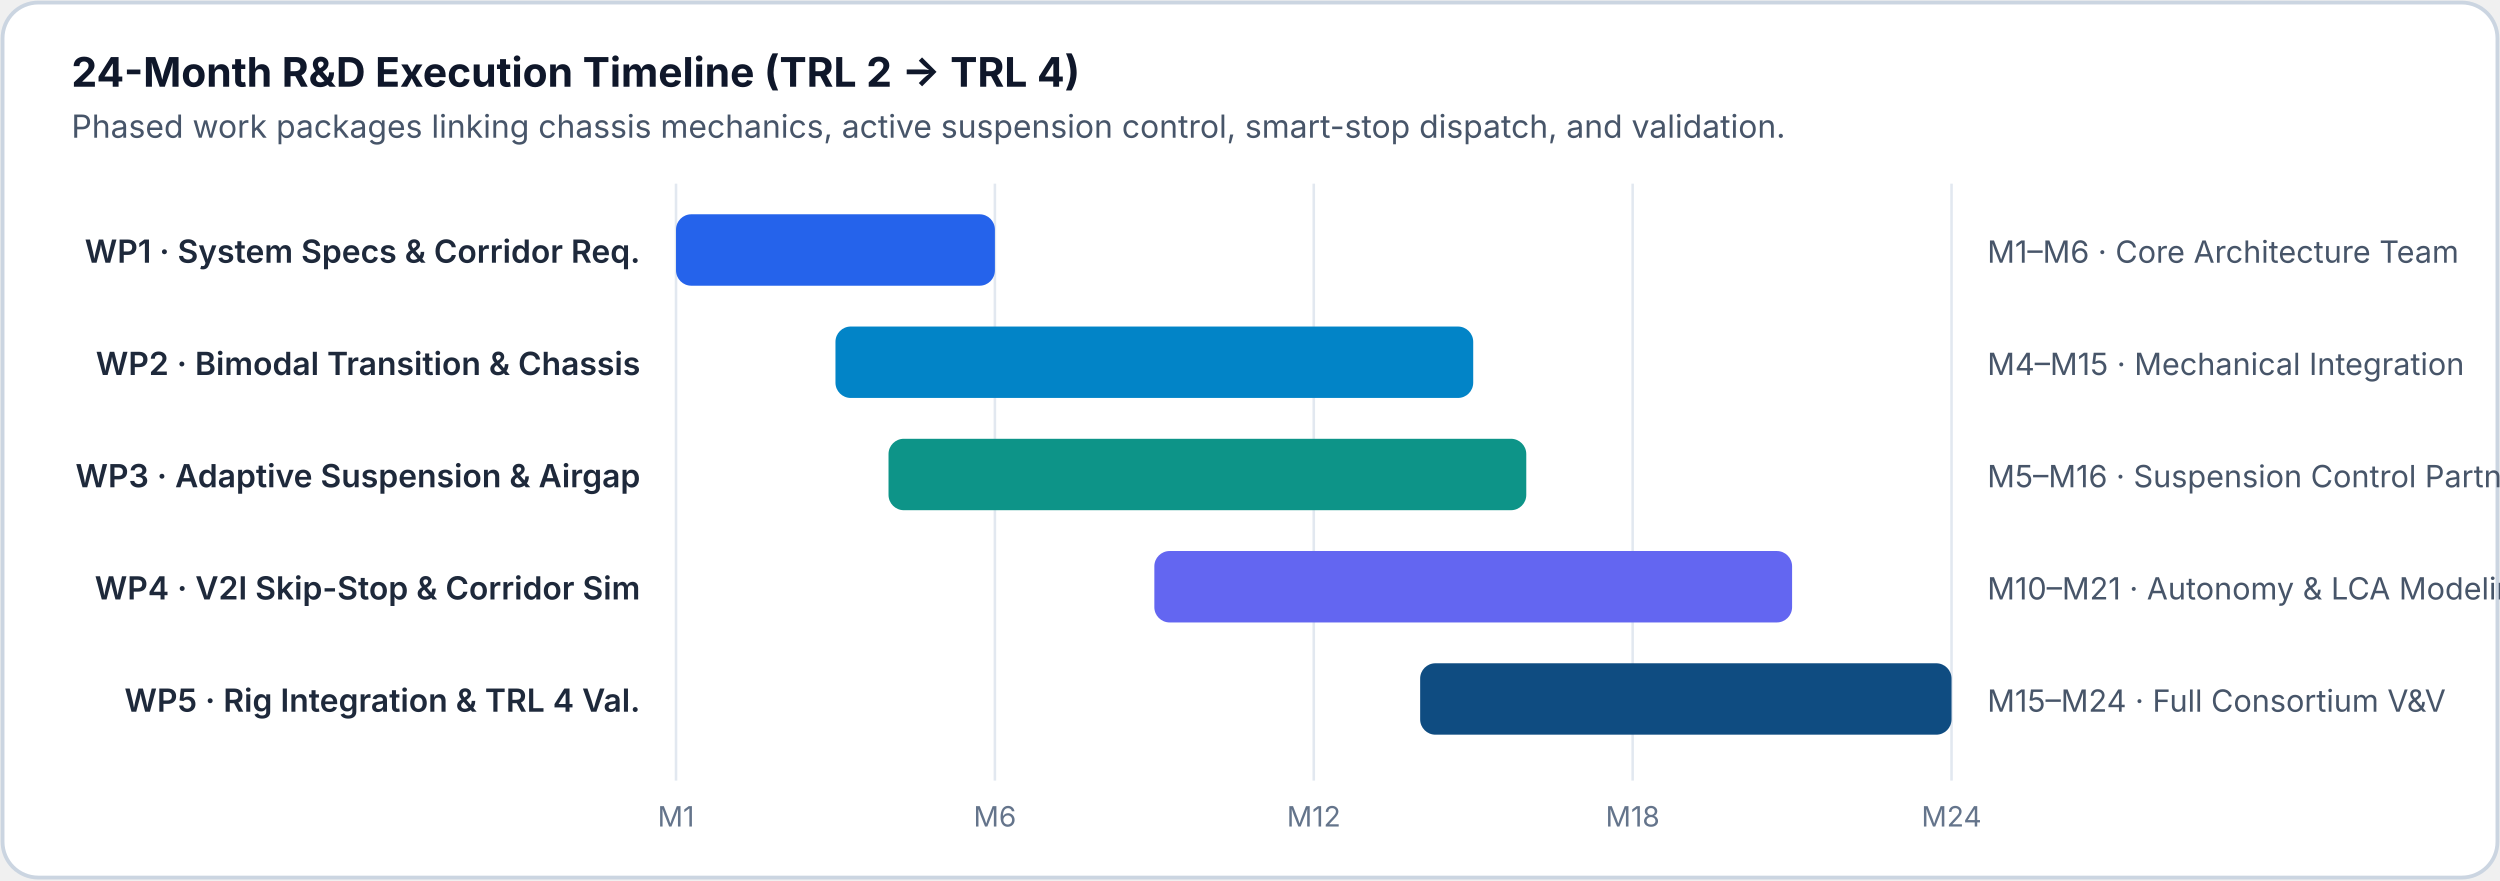
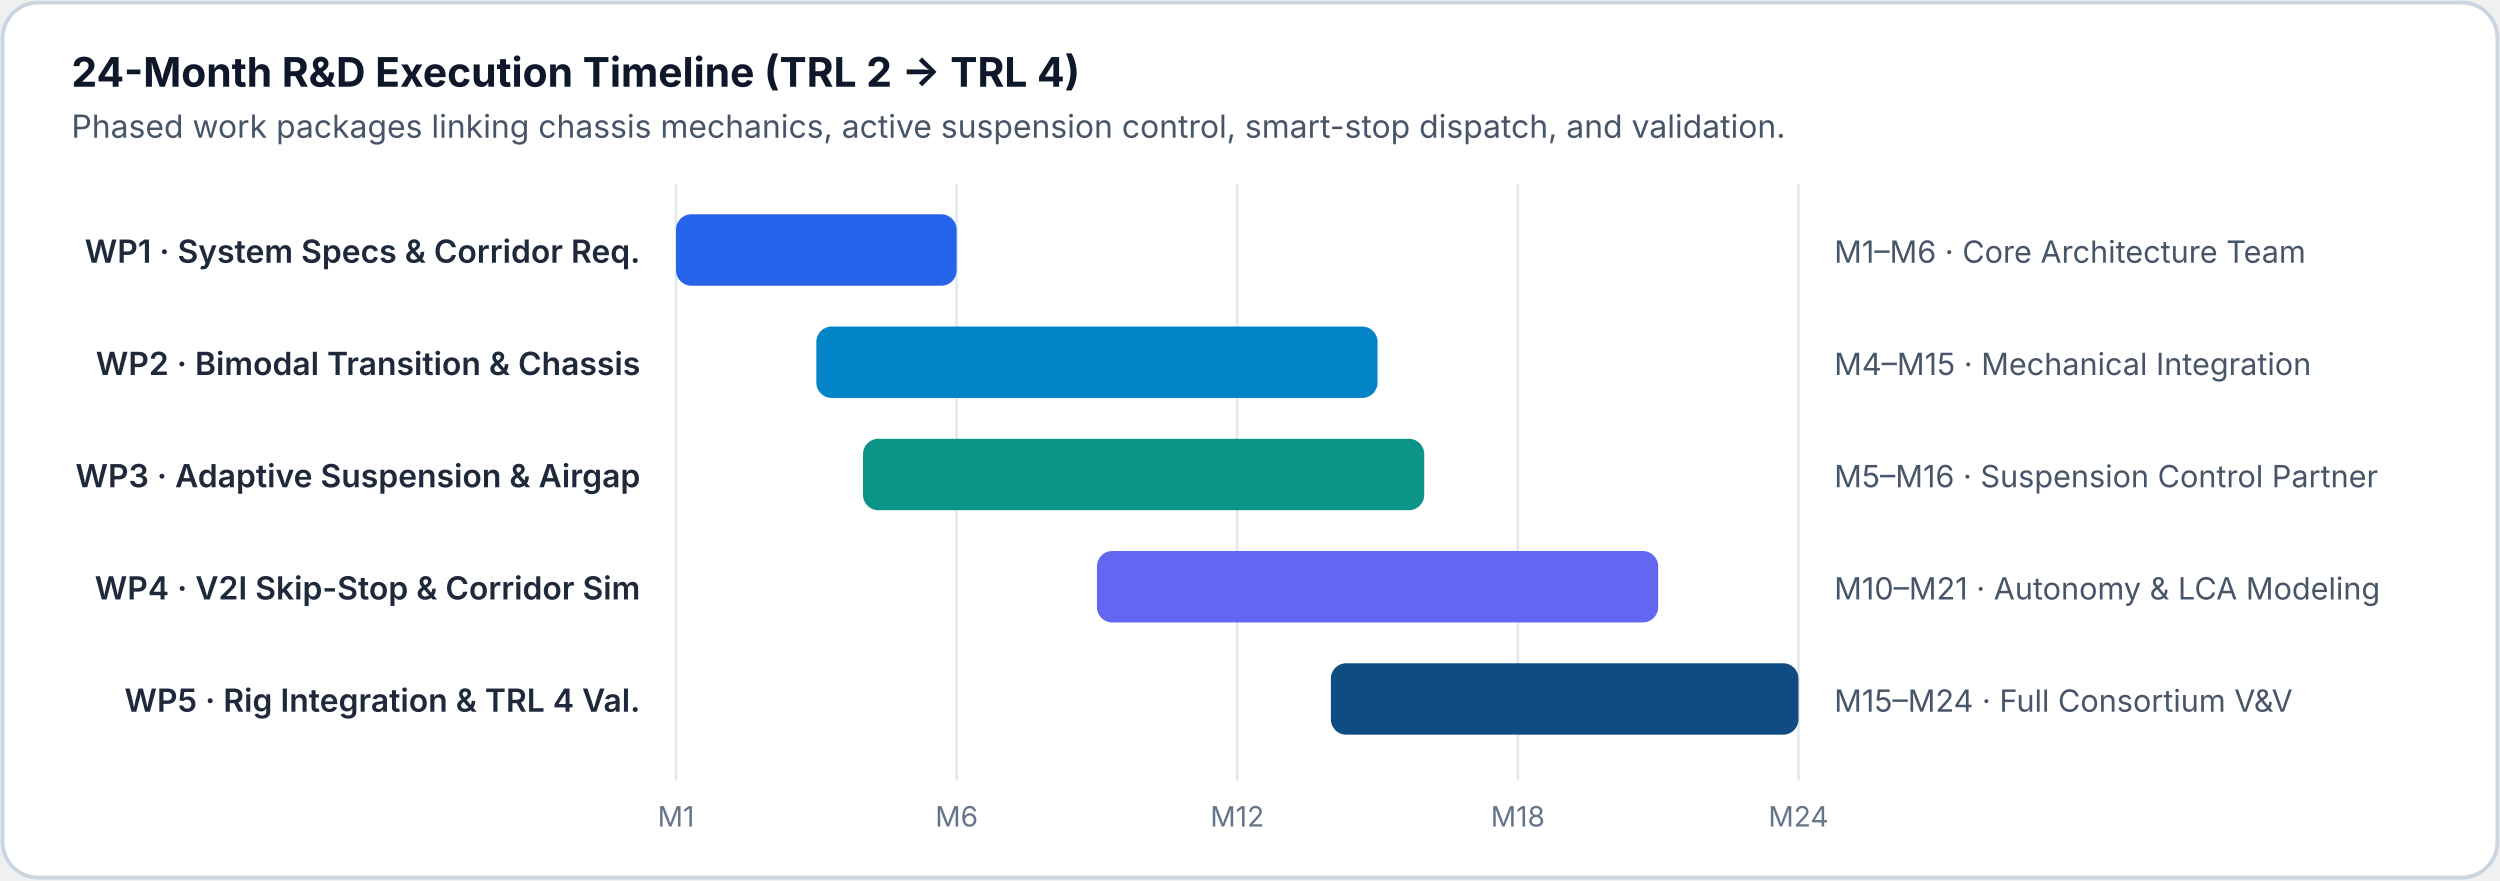
<svg xmlns="http://www.w3.org/2000/svg" viewBox="0 0 980 345" role="img" aria-labelledby="gp-title gp-desc">
  <defs>
    <style>
      .bg { fill: #ffffff; stroke: #cbd5e1; stroke-width: 1.5; }
      .title { font-family: system-ui, -apple-system, sans-serif; font-size: 16px; font-weight: 700; fill: #0f172a; }
      .subtitle { font-family: system-ui, -apple-system, sans-serif; font-size: 12.5px; fill: #475569; }
      .lbl { font-family: system-ui, -apple-system, sans-serif; font-size: 12.5px; font-weight: 600; fill: #1e293b; }
      .val { font-family: system-ui, -apple-system, sans-serif; font-size: 12px; fill: #475569; }
      .grid { stroke: #e2e8f0; stroke-width: 1; }
      .axis { font-family: system-ui, -apple-system, sans-serif; font-size: 11px; fill: #64748b; }
    </style>
  </defs>
  <rect class="bg" x="1" y="1" width="978" height="343" rx="14" />
  <text class="title" x="28" y="34">24-Month R&amp;D Execution Timeline (TRL 2 → TRL 4)</text>
  <text class="subtitle" x="28" y="54">Phased work packages linking chassis mechanics, active suspension control, smart-stop dispatch, and validation.</text>
  <line class="grid" x1="265.0" y1="72" x2="265.0" y2="306" />
  <text class="axis" x="265.0" y="324" text-anchor="middle">M1</text>
-   <line class="grid" x1="390.0" y1="72" x2="390.0" y2="306" />
-   <text class="axis" x="390.0" y="324" text-anchor="middle">M6</text>
-   <line class="grid" x1="515.0" y1="72" x2="515.0" y2="306" />
-   <text class="axis" x="515.0" y="324" text-anchor="middle">M12</text>
-   <line class="grid" x1="640.0" y1="72" x2="640.0" y2="306" />
-   <text class="axis" x="640.0" y="324" text-anchor="middle">M18</text>
-   <line class="grid" x1="765.0" y1="72" x2="765.0" y2="306" />
-   <text class="axis" x="765.0" y="324" text-anchor="middle">M24</text>
+   <line class="grid" x1="375.0" y1="72" x2="375.0" y2="306" />
+   <text class="axis" x="375.0" y="324" text-anchor="middle">M6</text>
+   <line class="grid" x1="485.0" y1="72" x2="485.0" y2="306" />
+   <text class="axis" x="485.0" y="324" text-anchor="middle">M12</text>
+   <line class="grid" x1="595.0" y1="72" x2="595.0" y2="306" />
+   <text class="axis" x="595.0" y="324" text-anchor="middle">M18</text>
+   <line class="grid" x1="705.0" y1="72" x2="705.0" y2="306" />
+   <text class="axis" x="705.0" y="324" text-anchor="middle">M24</text>
  <text class="lbl" x="251" y="103" text-anchor="end">WP1 · System Specs &amp; Corridor Req.</text>
-   <rect x="265.0" y="84" width="125.0" height="28" rx="6" fill="#2563eb" />
-   <text class="val" x="779" y="103">M1–M6 · Core Architecture Team</text>
+   <rect x="265.0" y="84" width="110.0" height="28" rx="6" fill="#2563eb" />
+   <text class="val" x="719" y="103">M1–M6 · Core Architecture Team</text>
  <text class="lbl" x="251" y="147" text-anchor="end">WP2 · Bimodal Transition &amp; Chassis</text>
-   <rect x="327.5" y="128" width="250.0" height="28" rx="6" fill="#0284c7" />
-   <text class="val" x="779" y="147">M4–M15 · Mechanical Integration</text>
+   <rect x="320.0" y="128" width="220.0" height="28" rx="6" fill="#0284c7" />
+   <text class="val" x="719" y="147">M4–M15 · Mechanical Integration</text>
  <text class="lbl" x="251" y="191" text-anchor="end">WP3 · Adaptive Suspension &amp; Airgap</text>
-   <rect x="348.3" y="172" width="250.0" height="28" rx="6" fill="#0d9488" />
-   <text class="val" x="779" y="191">M5–M16 · Suspension Control Partner</text>
+   <rect x="338.3" y="172" width="220.0" height="28" rx="6" fill="#0d9488" />
+   <text class="val" x="719" y="191">M5–M16 · Suspension Control Partner</text>
  <text class="lbl" x="251" y="235" text-anchor="end">WP4 · V2I Skip-Stop &amp; Corridor Sim</text>
-   <rect x="452.5" y="216" width="250.0" height="28" rx="6" fill="#6366f1" />
-   <text class="val" x="779" y="235">M10–M21 · Autonomy &amp; LCA Modeling</text>
+   <rect x="430.0" y="216" width="220.0" height="28" rx="6" fill="#6366f1" />
+   <text class="val" x="719" y="235">M10–M21 · Autonomy &amp; LCA Modeling</text>
  <text class="lbl" x="251" y="279" text-anchor="end">WP5 · Rig Integration &amp; TRL 4 Val.</text>
-   <rect x="556.7" y="260" width="208.3" height="28" rx="6" fill="#0f4c81" />
-   <text class="val" x="779" y="279">M15–M24 · Full Consortium V&amp;V</text>
+   <rect x="521.7" y="260" width="183.3" height="28" rx="6" fill="#0f4c81" />
+   <text class="val" x="719" y="279">M15–M24 · Full Consortium V&amp;V</text>
</svg>
